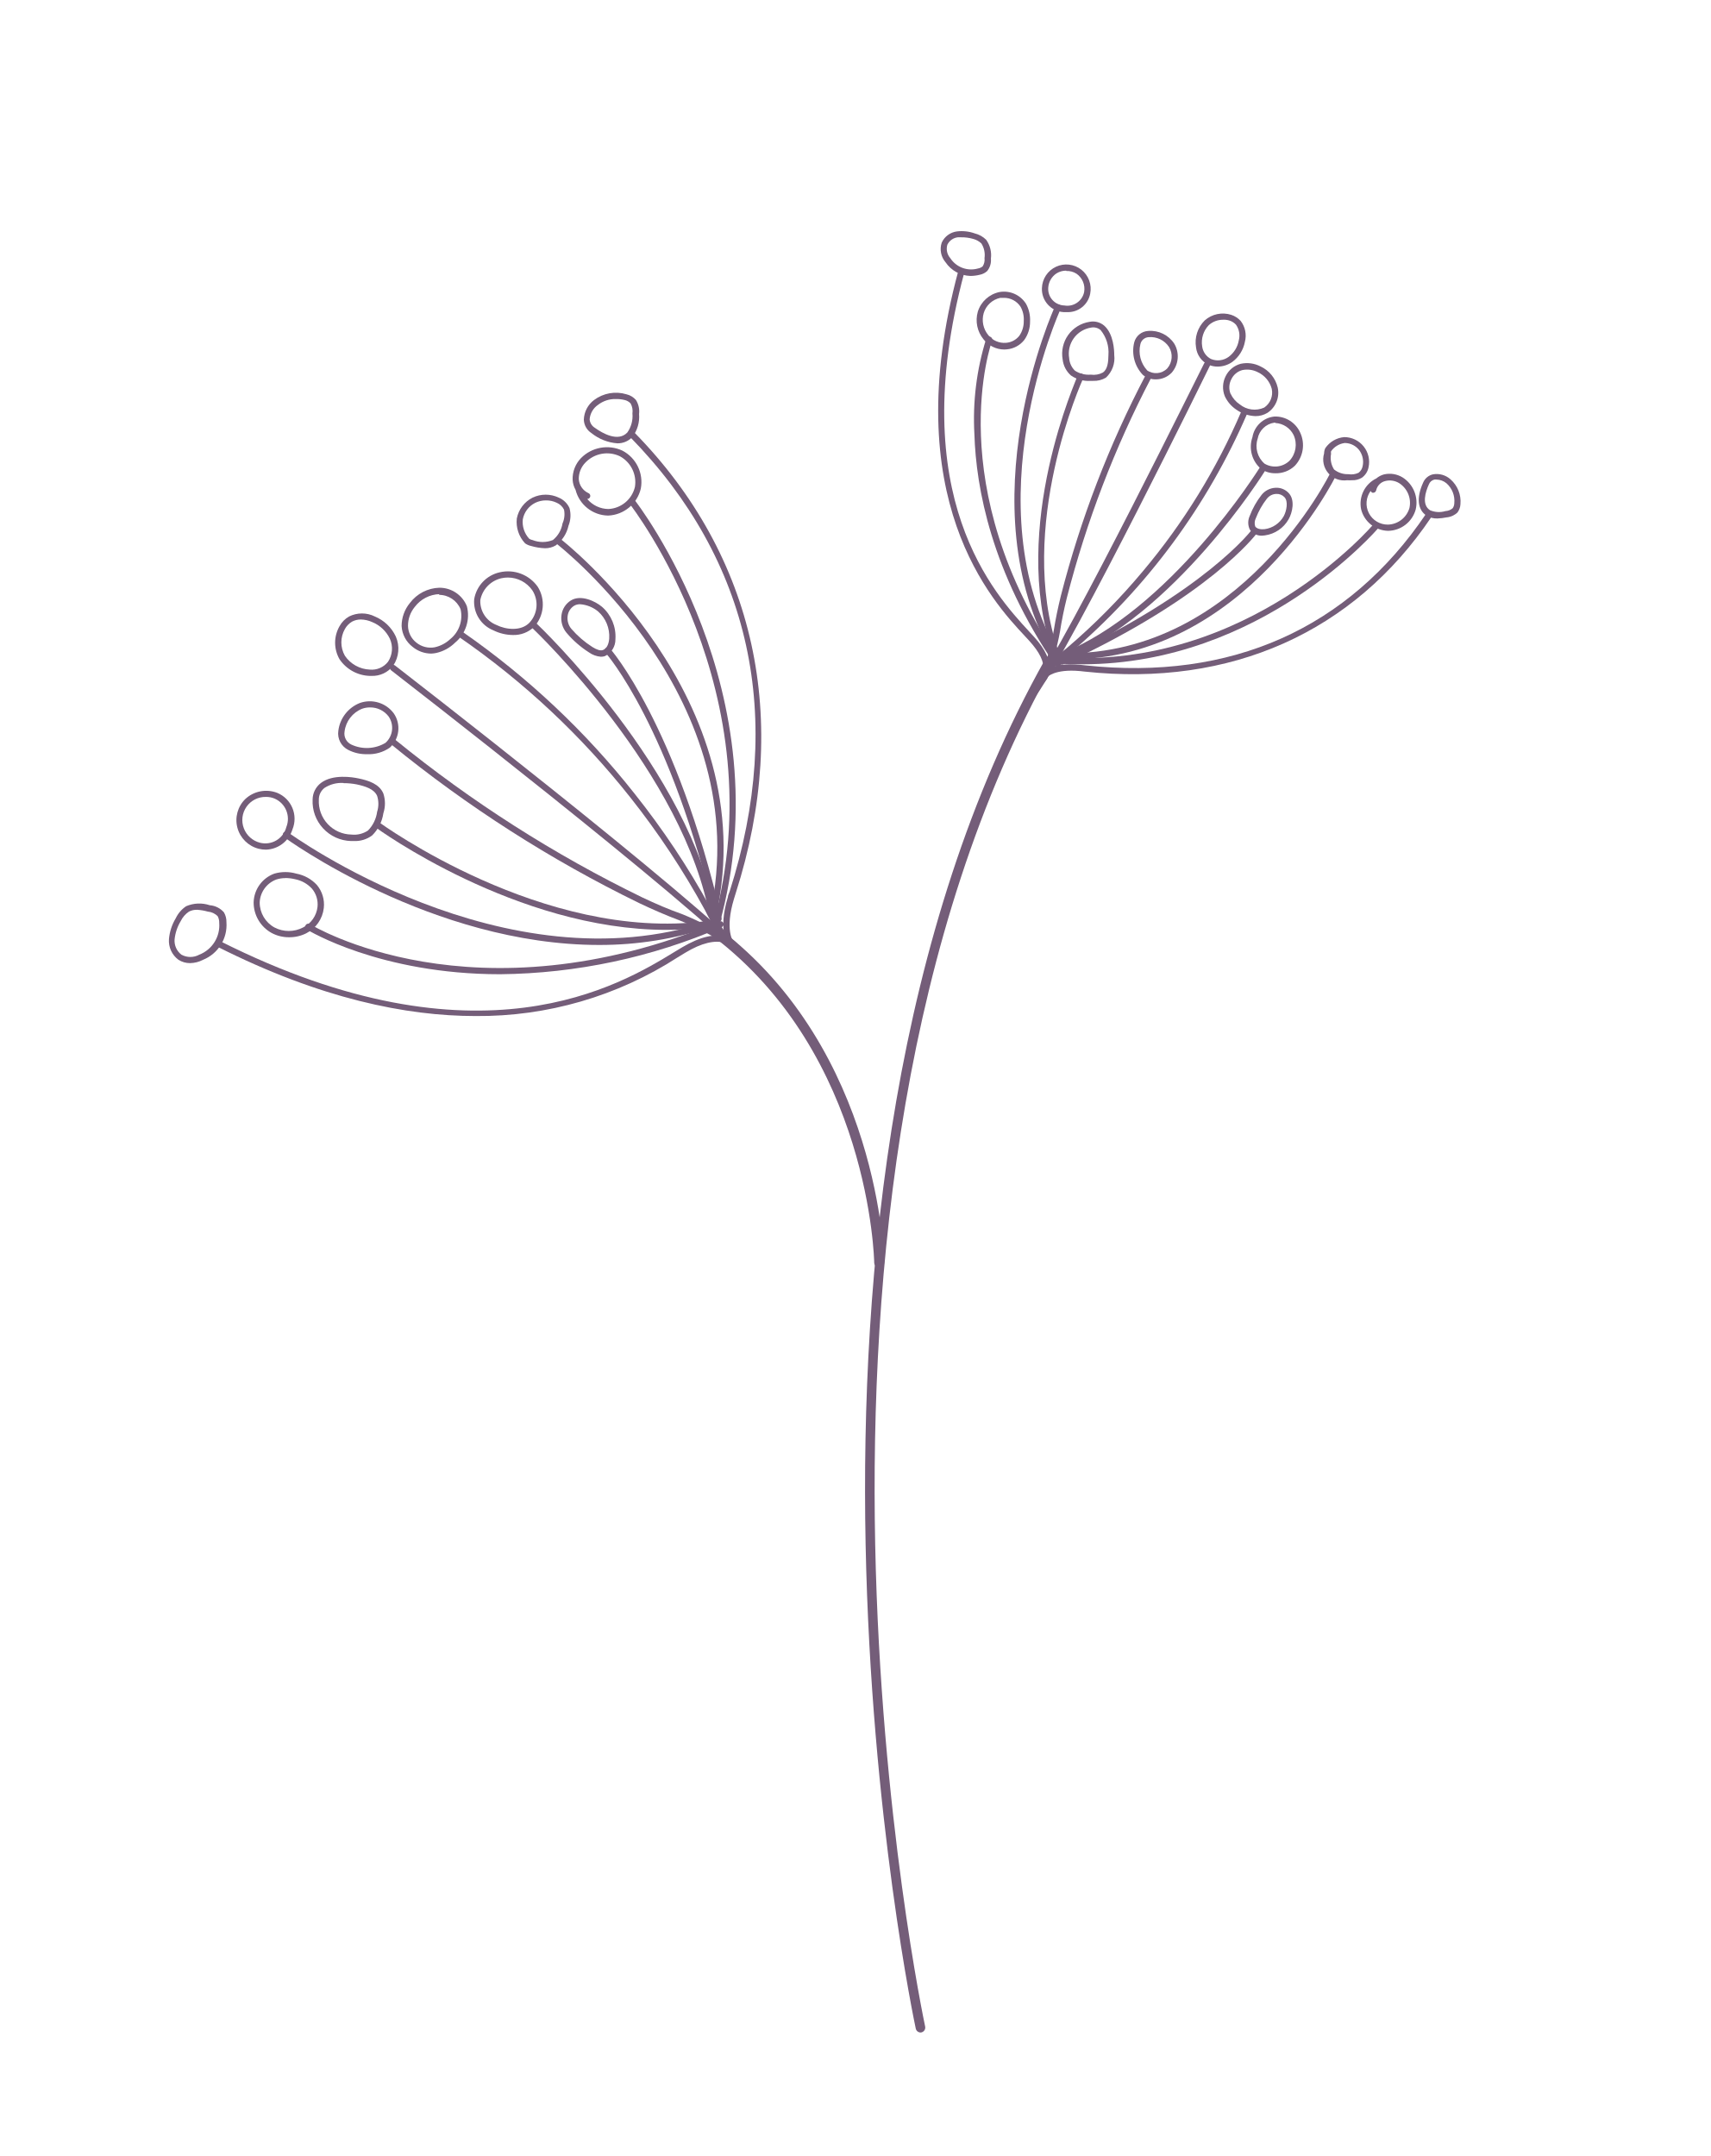
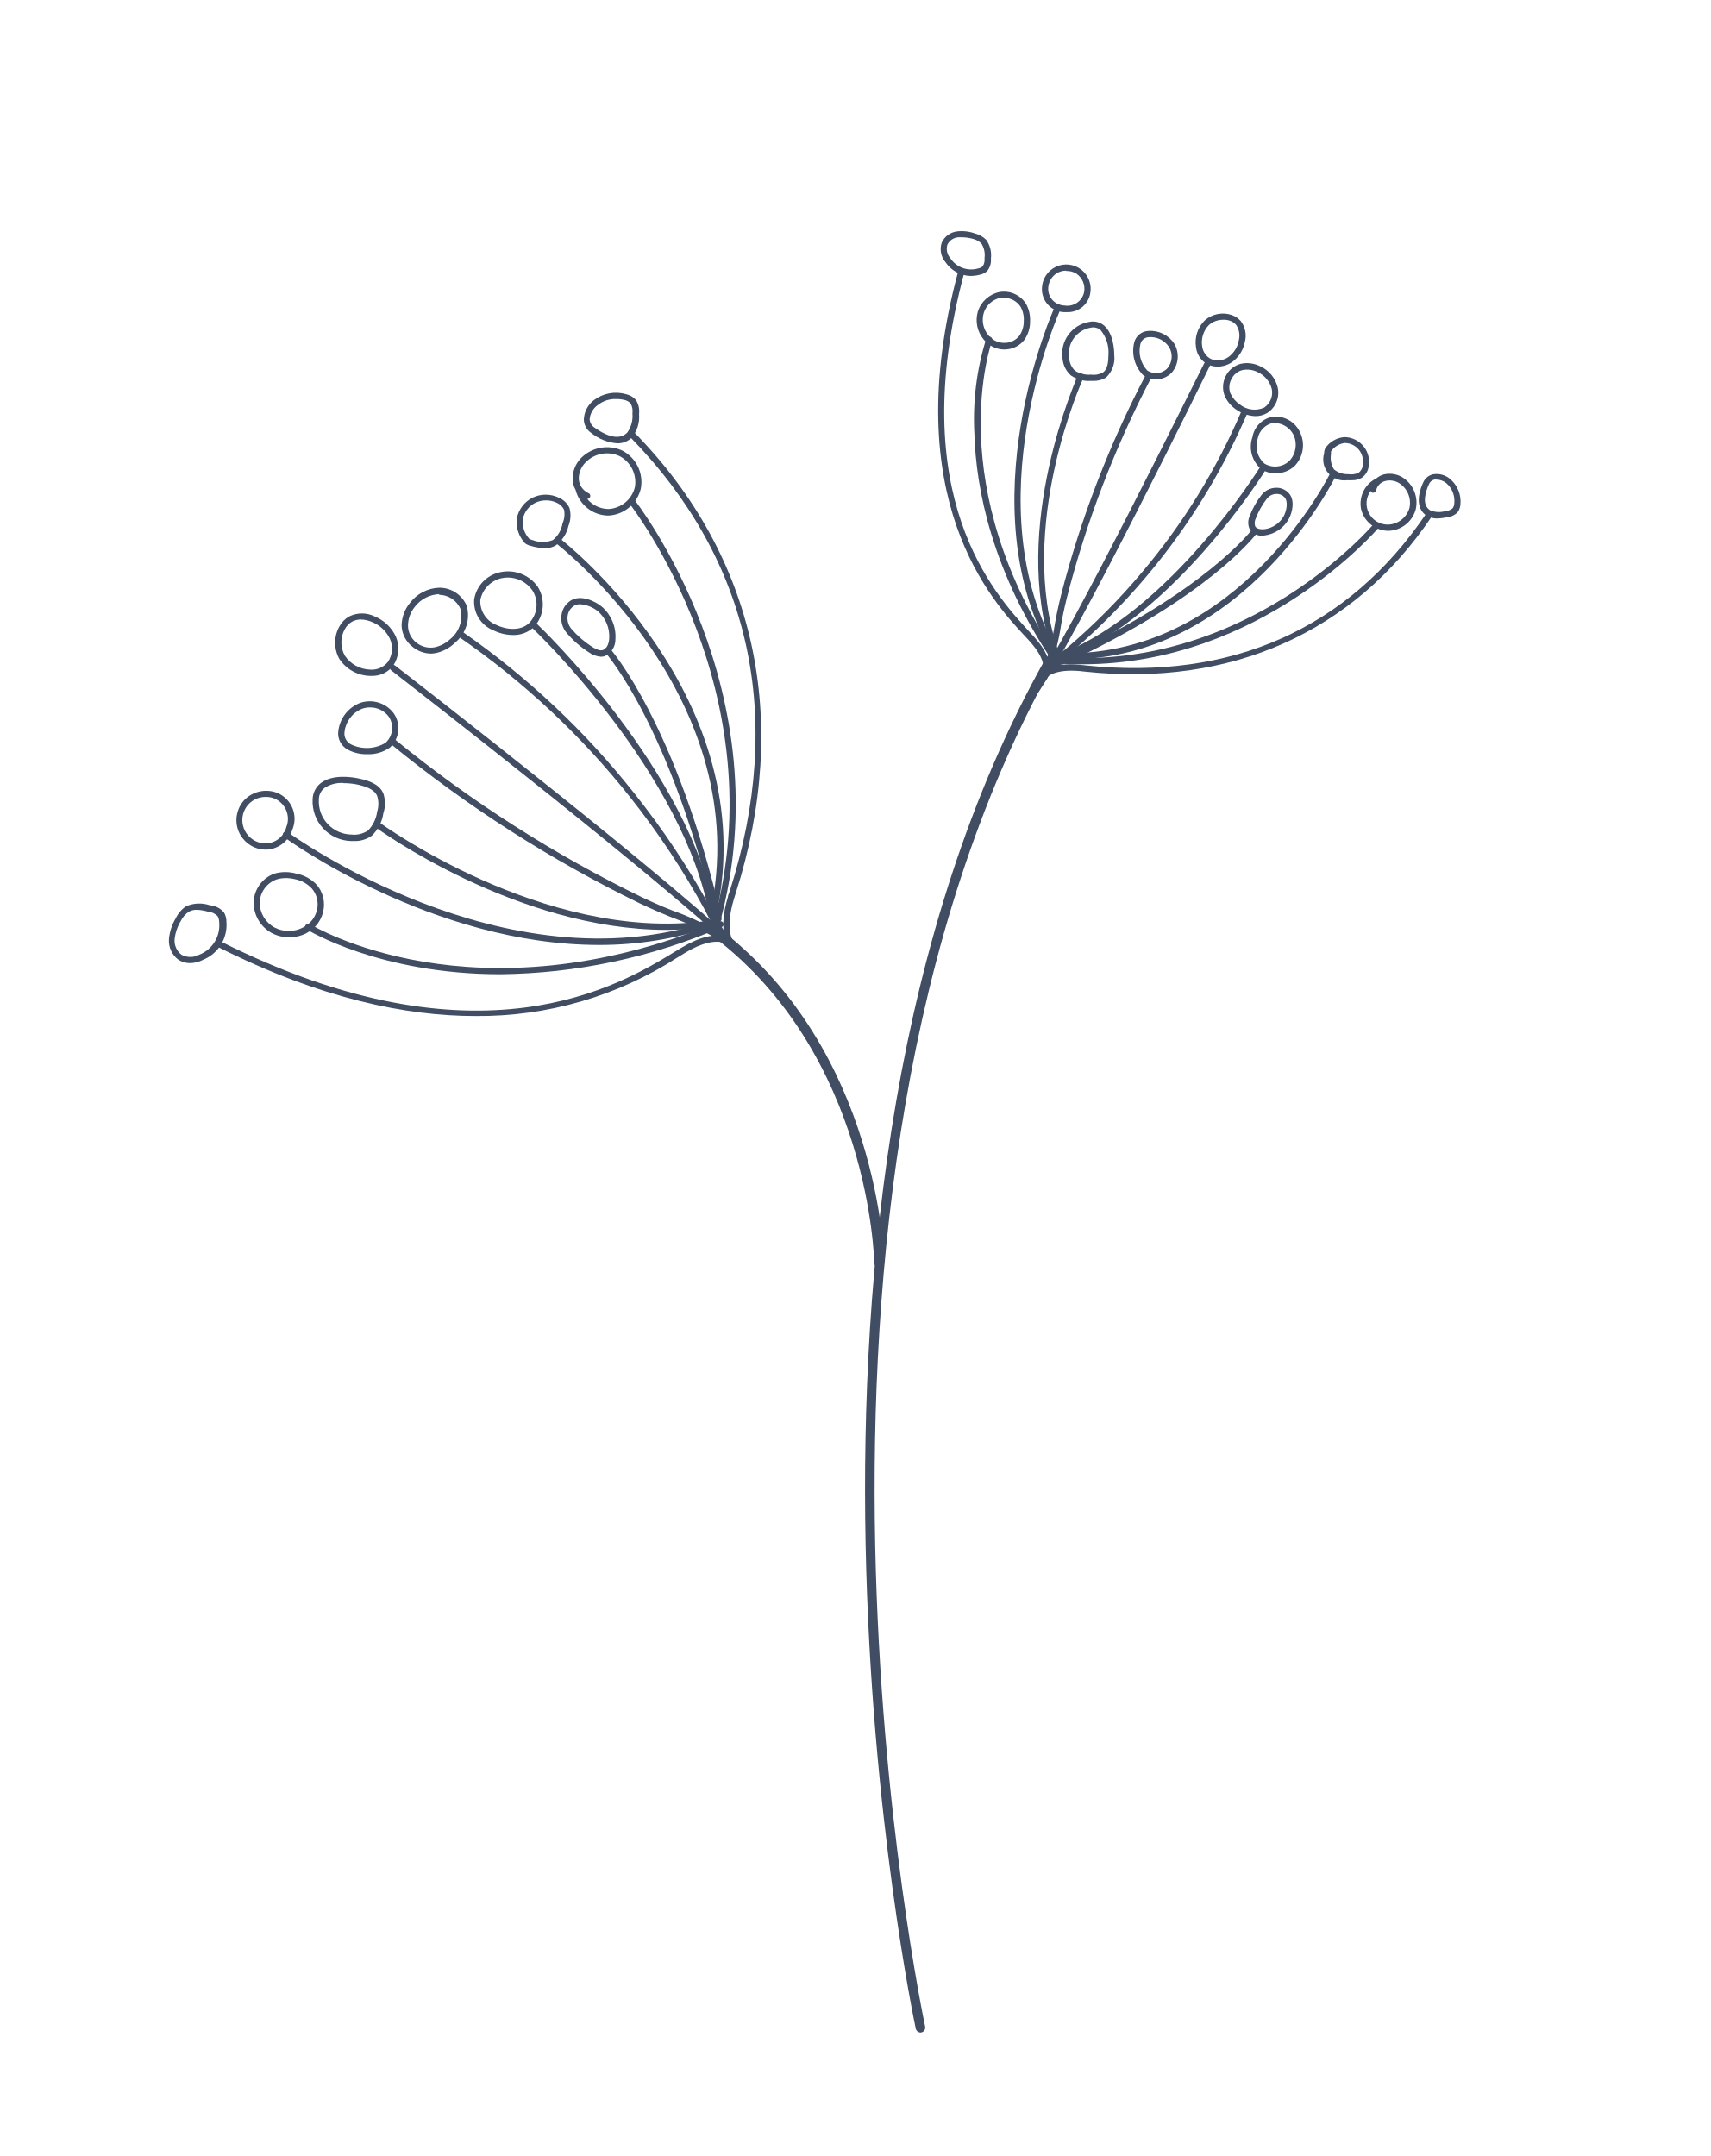
<svg xmlns="http://www.w3.org/2000/svg" id="Camada_1" data-name="Camada 1" viewBox="0 0 206.19 259.94">
  <defs>
-     <style>.cls-1{fill:#745d79;}</style>
+     <style>.cls-1{fill:#414D63;}</style>
  </defs>
  <path class="cls-1" d="M111,245.05a.6.6,0,0,1-.59-.47c-.22-1-21.1-99.66,15.59-165.07a.6.6,0,1,1,1,.59c-36.46,65-15.67,163.24-15.46,164.22a.6.6,0,0,1-.46.72Z" />
  <path class="cls-1" d="M106,152.83a.6.6,0,0,1-.6-.59c0-.25-.5-25-19.45-39.37a.6.6,0,0,1-.12-.84.61.61,0,0,1,.85-.11c19.43,14.77,19.92,40.05,19.92,40.3a.59.59,0,0,1-.59.61Z" />
  <path class="cls-1" d="M88.12,114.18a.37.37,0,0,1-.29-.13c0-.07-1.36-1.67-.07-5.9,0-.18.12-.4.21-.67,6.71-21,2.56-39.9-12-54.79a.37.37,0,0,1,0-.53.38.38,0,0,1,.53,0c14.58,14.88,18.91,34.6,12.2,55.54l-.2.65c-1.16,3.79-.08,5.2-.07,5.21a.38.38,0,0,1-.06.53A.4.4,0,0,1,88.12,114.18Z" />
  <path class="cls-1" d="M57.33,122.5c-8.32,0-18.67-2.08-31.12-8.36a.37.37,0,0,1,.33-.67c31.19,15.7,48.33,5.24,54.78,1.3l.93-.56c2.18-1.29,4-1.7,5.38-1.24a2.78,2.78,0,0,1,1.67,1.42.37.37,0,1,1-.69.29,2.08,2.08,0,0,0-1.24-1c-1.15-.37-2.79,0-4.74,1.18l-.92.56A44.26,44.26,0,0,1,57.33,122.5Z" />
  <path class="cls-1" d="M90.62,116.46a.39.39,0,0,1-.28-.12c-7.13-7.63-42.82-35.24-43.18-35.52a.36.36,0,0,1-.07-.52.37.37,0,0,1,.53-.07c.36.28,36.09,27.92,43.27,35.6a.38.38,0,0,1,0,.53A.35.35,0,0,1,90.62,116.46Z" />
  <path class="cls-1" d="M88.12,114.18a.42.42,0,0,1-.21-.06,32.51,32.51,0,0,0-6-3.16c-1.57-.59-3.19-1.29-4.83-2.07A153.84,153.84,0,0,1,47.14,89.73a.38.38,0,0,1,0-.53.37.37,0,0,1,.53,0,153.08,153.08,0,0,0,29.77,19c1.62.77,3.23,1.46,4.77,2a33.59,33.59,0,0,1,6.15,3.24.38.38,0,0,1-.2.69Z" />
  <path class="cls-1" d="M88.12,114.18a.39.39,0,0,1-.27-.11A19.42,19.42,0,0,1,85,109.74a95.65,95.65,0,0,0-9-13.59A95.56,95.56,0,0,0,55.36,76.81a.38.38,0,0,1,.41-.63A96.57,96.57,0,0,1,76.51,95.69a96.28,96.28,0,0,1,9.11,13.69,18.64,18.64,0,0,0,2.77,4.17.37.37,0,0,1,0,.53A.35.35,0,0,1,88.12,114.18Z" />
  <path class="cls-1" d="M86,111.17a.38.38,0,0,1-.37-.31c-3-17.6-21.24-34.94-21.42-35.11a.38.38,0,1,1,.51-.55c.19.18,18.61,17.68,21.65,35.54a.37.37,0,0,1-.31.43Z" />
  <path class="cls-1" d="M86.68,111.17a.37.37,0,0,1-.37-.29C80.87,87.64,73.09,78.78,73,78.7a.39.39,0,0,1,0-.53.38.38,0,0,1,.53,0c.08.09,8,9.06,13.47,32.52a.37.37,0,0,1-.28.45Z" />
  <path class="cls-1" d="M86,110.63H85.9a.38.38,0,0,1-.29-.44c5.7-25.84-18.3-44.48-18.54-44.66A.37.37,0,0,1,67,65a.37.37,0,0,1,.52-.07c.25.19,24.63,19.11,18.83,45.42A.38.38,0,0,1,86,110.63Z" />
  <path class="cls-1" d="M86.35,111.81l-.1,0a.37.37,0,0,1-.26-.46C93.75,83.63,76.1,61,75.92,60.75a.38.38,0,1,1,.59-.47c.18.23,18.06,23.18,10.2,51.25A.36.36,0,0,1,86.35,111.81Z" />
  <path class="cls-1" d="M80.36,112.11c-18.14,0-34.94-12.25-35.12-12.39a.37.37,0,0,1,.44-.6c.2.14,19.83,14.46,39.4,11.94a.37.37,0,0,1,.42.32.37.37,0,0,1-.32.42A37.26,37.26,0,0,1,80.36,112.11Z" />
  <path class="cls-1" d="M72.25,113.93c-20.16,0-37.75-12.81-38-13a.38.38,0,0,1-.08-.52.38.38,0,0,1,.53-.08c.26.19,26.1,19,50.82,10.72a.37.37,0,0,1,.47.23.38.38,0,0,1-.24.48A42.6,42.6,0,0,1,72.25,113.93Z" />
  <path class="cls-1" d="M60.31,117.46c-14.52,0-23.21-5.32-23.34-5.41a.36.36,0,0,1-.12-.51.37.37,0,0,1,.52-.12c.19.12,19.74,12.06,49.36-.33a.37.37,0,1,1,.29.69A69.06,69.06,0,0,1,60.31,117.46Z" />
  <path class="cls-1" d="M73.3,62.16a4.12,4.12,0,0,1-3.91-3.11,2.74,2.74,0,0,1-.35-1.2,3.58,3.58,0,0,1,1-2.61,4.4,4.4,0,0,1,5-.91,4.27,4.27,0,0,1,2.22,4.58,4.23,4.23,0,0,1-3.92,3.25Zm-2.5-2a3.38,3.38,0,0,0,2.55,1.21,3.46,3.46,0,0,0,3.2-2.66A3.55,3.55,0,0,0,74.72,55a3.61,3.61,0,0,0-4.13.76,2.79,2.79,0,0,0-.81,2,2,2,0,0,0,1.14,1.68.37.37,0,0,1-.12.72Z" />
  <path class="cls-1" d="M74.43,53.45a5.66,5.66,0,0,1-3.13-1.24,2,2,0,0,1-.91-1.62,3.09,3.09,0,0,1,1.23-2.36,4.4,4.4,0,0,1,3.92-.69,2.18,2.18,0,0,1,1.13.68,2.59,2.59,0,0,1,.38,1.69,4,4,0,0,1-.82,2.79h0A2.41,2.41,0,0,1,74.43,53.45Zm-.2-5.34a3.36,3.36,0,0,0-2.14.71,2.33,2.33,0,0,0-1,1.74,1.31,1.31,0,0,0,.6,1c1,.72,2.84,1.74,3.94.59h0a3.43,3.43,0,0,0,.62-2.3,1.92,1.92,0,0,0-.22-1.21,1.42,1.42,0,0,0-.75-.42A4.16,4.16,0,0,0,74.23,48.11Z" />
  <path class="cls-1" d="M65.71,66.1a6.79,6.79,0,0,1-1.7-.28,1.93,1.93,0,0,1-.7-.31,3.78,3.78,0,0,1-1-3A3.58,3.58,0,0,1,64.21,60a3.65,3.65,0,0,1,3.16,0,2.46,2.46,0,0,1,1.29,1.25,3.35,3.35,0,0,1-.12,2.14A4,4,0,0,1,67,65.76,2.49,2.49,0,0,1,65.71,66.1Zm.1-5.77a2.92,2.92,0,0,0-1.27.29,2.8,2.8,0,0,0-1.51,2,3,3,0,0,0,.77,2.33h0a1,1,0,0,0,.4.16,3.32,3.32,0,0,0,2.46,0,3.25,3.25,0,0,0,1.16-2A2.73,2.73,0,0,0,68,61.44a1.76,1.76,0,0,0-.91-.84A2.91,2.91,0,0,0,65.81,60.33Z" />
  <path class="cls-1" d="M72.45,79.18A2.84,2.84,0,0,1,71,78.65a12,12,0,0,1-2.69-2.35,2.74,2.74,0,0,1-.61-2.17,2.44,2.44,0,0,1,1.12-1.73c1.2-.75,2.94.07,3.76.76a4.75,4.75,0,0,1,1.62,3.89,2.21,2.21,0,0,1-1.28,2.06A1.49,1.49,0,0,1,72.45,79.18Zm-2.51-6.33a1.37,1.37,0,0,0-.73.19,1.69,1.69,0,0,0-.77,1.2,2,2,0,0,0,.44,1.57h0A11.55,11.55,0,0,0,71.41,78c.57.36,1,.48,1.28.37.51-.16.73-.85.76-1.39a4,4,0,0,0-1.35-3.27A3.87,3.87,0,0,0,69.94,72.85Z" />
  <path class="cls-1" d="M61.85,76.56A5.4,5.4,0,0,1,59.49,76a3.71,3.71,0,0,1-2.32-3.75A4,4,0,0,1,60.25,69a4.39,4.39,0,0,1,4.58,1.74,4,4,0,0,1-.45,4.85h0A3.52,3.52,0,0,1,61.85,76.56Zm-.61-6.93a3.59,3.59,0,0,0-.81.09,3.36,3.36,0,0,0-2.52,2.62,3.06,3.06,0,0,0,1.92,3c1.2.6,3,.77,4-.26h0a3.19,3.19,0,0,0,.35-3.91A3.6,3.6,0,0,0,61.24,69.63Zm2.87,5.69h0Z" />
  <path class="cls-1" d="M52,78.8A3.54,3.54,0,0,1,49.76,78a3.39,3.39,0,0,1-1.34-2.52,4.37,4.37,0,0,1,1-2.78,4.61,4.61,0,0,1,3.55-1.84h0a3.56,3.56,0,0,1,3.32,2.23,4.3,4.3,0,0,1-1.42,4.39,4.7,4.7,0,0,1-2.25,1.24h0A3.47,3.47,0,0,1,52,78.8Zm1-7.17a3.89,3.89,0,0,0-3,1.55,3.59,3.59,0,0,0-.81,2.29,2.63,2.63,0,0,0,1,2,2.73,2.73,0,0,0,2.22.57h0a4,4,0,0,0,1.89-1,3.59,3.59,0,0,0,1.23-3.59,2.81,2.81,0,0,0-2.62-1.73Z" />
  <path class="cls-1" d="M44.77,81.49h-.2a4.57,4.57,0,0,1-3.63-2,4,4,0,0,1,0-4,3,3,0,0,1,1.14-1.16,3.48,3.48,0,0,1,3.12,0,4.83,4.83,0,0,1,2.52,2.41,3.66,3.66,0,0,1-.31,3.51A3.15,3.15,0,0,1,44.77,81.49Zm-1.26-6.8a2.23,2.23,0,0,0-1.07.26,2.38,2.38,0,0,0-.86.89,3.27,3.27,0,0,0,0,3.22,3.81,3.81,0,0,0,3,1.67,2.49,2.49,0,0,0,2.2-.94h0A2.88,2.88,0,0,0,47,77a4.06,4.06,0,0,0-2.13-2A3.47,3.47,0,0,0,43.51,74.69Z" />
  <path class="cls-1" d="M44.24,90.93A4.72,4.72,0,0,1,42,90.42a2.21,2.21,0,0,1-1.21-2.3,4.15,4.15,0,0,1,2.61-3.37A3.6,3.6,0,0,1,47.47,86,3.16,3.16,0,0,1,47,90.14h0A4.46,4.46,0,0,1,44.24,90.93Zm.36-5.64a2.77,2.77,0,0,0-.94.16,3.4,3.4,0,0,0-2.12,2.76,1.46,1.46,0,0,0,.82,1.56,4.39,4.39,0,0,0,4.12-.21h0a2.43,2.43,0,0,0,.38-3.17A2.77,2.77,0,0,0,44.6,85.29Zm2.12,4.56h0Z" />
  <path class="cls-1" d="M42.69,101.4h-.37a4.77,4.77,0,0,1-4.63-5,2.54,2.54,0,0,1,1-2c1.44-1.1,3.83-.7,4.53-.55,1.21.25,2.52.67,3,1.82a3.8,3.8,0,0,1,0,2.38,4.7,4.7,0,0,1-1.36,2.68A3.43,3.43,0,0,1,42.69,101.4Zm-1.28-7a3.77,3.77,0,0,0-2.28.59,1.77,1.77,0,0,0-.69,1.42,4,4,0,0,0,3.93,4.21h0a3,3,0,0,0,2-.49,4,4,0,0,0,1.1-2.26,3.13,3.13,0,0,0,0-1.91c-.36-.84-1.45-1.17-2.47-1.39A8.34,8.34,0,0,0,41.41,94.42Z" />
  <path class="cls-1" d="M32.07,102.44a3.55,3.55,0,0,1-.89-.11,3.56,3.56,0,0,1-1.6-6,3.69,3.69,0,0,1,3.84-.74A3.38,3.38,0,0,1,35.26,100,3.45,3.45,0,0,1,32.07,102.44Zm0-6.36a2.79,2.79,0,0,0-2.67,3.79,2.83,2.83,0,0,0,1.93,1.73,2.61,2.61,0,0,0,3.19-1.88,2.66,2.66,0,0,0-1.42-3.44h0A2.59,2.59,0,0,0,32.1,96.08Z" />
  <path class="cls-1" d="M34.83,113a4.37,4.37,0,0,1-2.07-.51,4.19,4.19,0,0,1-2.18-3.69,3.8,3.8,0,0,1,2.49-3.47,4.77,4.77,0,0,1,2.66,0,4.51,4.51,0,0,1,2.48,1.37,3.69,3.69,0,0,1,.83,2.77h0a3.91,3.91,0,0,1-2.13,3.06A4.5,4.5,0,0,1,34.83,113Zm-.43-7.13a3.46,3.46,0,0,0-1.09.17,3.09,3.09,0,0,0-2,2.78,3.44,3.44,0,0,0,1.78,3,3.72,3.72,0,0,0,3.45,0,3.15,3.15,0,0,0,1.74-2.47h0a2.94,2.94,0,0,0-.66-2.2A3.74,3.74,0,0,0,35.56,106,4.93,4.93,0,0,0,34.4,105.86Z" />
  <path class="cls-1" d="M22.92,116.12a2.57,2.57,0,0,1-1.4-.4,2.84,2.84,0,0,1-1.15-2.5,5.86,5.86,0,0,1,.82-2.51,3.61,3.61,0,0,1,1.25-1.45,4,4,0,0,1,2.85-.12A2.51,2.51,0,0,1,27,110a2.22,2.22,0,0,1,.3,1.17h0a4.53,4.53,0,0,1-2.82,4.55A3.5,3.5,0,0,1,22.92,116.12Zm.86-6.43a2,2,0,0,0-1,.22,2.9,2.9,0,0,0-1,1.16,5.31,5.31,0,0,0-.73,2.18,2.12,2.12,0,0,0,.82,1.85,2.24,2.24,0,0,0,2.16,0,3.79,3.79,0,0,0,2.4-3.84h0a1.61,1.61,0,0,0-.18-.79,1.86,1.86,0,0,0-1.19-.56A6.09,6.09,0,0,0,23.78,109.69Z" />
  <path class="cls-1" d="M125.89,81.76a.38.38,0,0,1-.3-.6c0-.06,1.13-1.38,4.71-1l.55.06c17.56,1.89,31.77-4.44,41.11-18.31a.37.37,0,1,1,.62.42c-9.36,13.91-24.22,20.53-41.81,18.64l-.54-.06c-3.12-.29-4,.75-4,.76A.37.37,0,0,1,125.89,81.76Z" />
  <path class="cls-1" d="M125.46,82.54a.37.37,0,0,1-.31-.17.36.36,0,0,1,.09-.51,1.57,1.57,0,0,0,.56-1.09c.1-1-.48-2.15-1.68-3.48l-.58-.63c-3.82-4.09-15.42-16.51-8-44a.37.37,0,0,1,.46-.26.37.37,0,0,1,.26.46C109,59.94,120,71.71,124.09,76.15l.59.64c1.38,1.52,2,2.9,1.86,4.09a2.27,2.27,0,0,1-.87,1.59A.35.35,0,0,1,125.46,82.54Z" />
  <path class="cls-1" d="M124.5,84.1a.33.33,0,0,1-.21-.07.37.37,0,0,1-.09-.52c4.84-6.85,20.79-39.41,21-39.74a.37.37,0,0,1,.5-.17.38.38,0,0,1,.17.5c-.16.33-16.13,32.94-21,39.84A.38.38,0,0,1,124.5,84.1Z" />
  <path class="cls-1" d="M125.89,81.76l-.14,0a.38.38,0,0,1-.21-.49A25.14,25.14,0,0,0,127.05,76c.21-1.33.5-2.72.85-4.15A122.87,122.87,0,0,1,138.14,45.2a.37.37,0,0,1,.51-.15.37.37,0,0,1,.14.51,123.5,123.5,0,0,0-10.16,26.5c-.35,1.4-.63,2.78-.83,4.08a26.54,26.54,0,0,1-1.56,5.38A.38.38,0,0,1,125.89,81.76Z" />
  <path class="cls-1" d="M125.89,81.76a.36.36,0,0,1-.22-.07.37.37,0,0,1-.09-.52,15.64,15.64,0,0,1,3-3,76.93,76.93,0,0,0,9.23-9.32,76.91,76.91,0,0,0,11.87-19.29.39.39,0,0,1,.49-.21.38.38,0,0,1,.21.49A79.11,79.11,0,0,1,129,78.76a15.06,15.06,0,0,0-2.82,2.84A.37.37,0,0,1,125.89,81.76Z" />
  <path class="cls-1" d="M127.91,79.59a.38.38,0,0,1-.35-.24.37.37,0,0,1,.22-.48c13.34-5.21,24-22.35,24.12-22.52a.39.39,0,0,1,.52-.13.37.37,0,0,1,.12.52c-.11.17-10.91,17.53-24.49,22.83A.34.34,0,0,1,127.91,79.59Z" />
  <path class="cls-1" d="M128,80.14a.38.38,0,0,1-.34-.22.37.37,0,0,1,.19-.49C145.29,71.37,151,63.84,151,63.76a.37.37,0,0,1,.52-.07.36.36,0,0,1,.08.52c-.23.31-5.85,7.76-23.44,15.9A.41.41,0,0,1,128,80.14Z" />
  <path class="cls-1" d="M128.77,79.51h-.44a.39.39,0,0,1-.37-.38.38.38,0,0,1,.38-.37h0c21.17.27,32-21.58,32.08-21.8a.38.38,0,1,1,.68.33C161,57.51,150.17,79.51,128.77,79.51Z" />
  <path class="cls-1" d="M130.48,80.09c-1,0-2,0-3-.1a.38.38,0,0,1-.35-.4.37.37,0,0,1,.4-.35c23,1.62,38-15.92,38.12-16.1a.38.38,0,0,1,.53,0,.37.37,0,0,1,0,.53C166.05,63.79,152.16,80.09,130.48,80.09Z" />
  <path class="cls-1" d="M127.27,79a.37.37,0,0,1-.35-.26c-5.24-15.25,3-33.27,3-33.45a.38.38,0,1,1,.68.32c-.08.17-8.15,17.92-3,32.89a.38.38,0,0,1-.23.48Z" />
  <path class="cls-1" d="M127.36,79.45a.37.37,0,0,1-.32-.19c-10.7-18.42.06-42.12.17-42.36a.36.36,0,0,1,.49-.18.38.38,0,0,1,.19.5c-.11.23-10.7,23.58-.2,41.66a.39.39,0,0,1-.14.52A.41.41,0,0,1,127.36,79.45Z" />
  <path class="cls-1" d="M127.56,80.4a.38.38,0,0,1-.31-.16c-7.71-11.29-9.57-21.39-9.77-27.88a32.49,32.49,0,0,1,1.43-11.54.37.37,0,0,1,.7.26c-.06.17-6.27,17.46,8.26,38.73a.38.38,0,0,1-.1.52A.35.35,0,0,1,127.56,80.4Z" />
  <path class="cls-1" d="M167.36,64h0a3.43,3.43,0,0,1-3.26-2.61,3.39,3.39,0,0,1,1.84-3.71,2.35,2.35,0,0,1,.91-.48,3,3,0,0,1,2.27.37,3.6,3.6,0,0,1,1.56,3.88A3.51,3.51,0,0,1,167.36,64Zm-2.1-4.82a2.55,2.55,0,0,0,2.09,4.07h0a2.78,2.78,0,0,0,2.58-2,2.83,2.83,0,0,0-1.24-3A2.18,2.18,0,0,0,167,58a1.48,1.48,0,0,0-1.08,1.11.38.38,0,0,1-.44.3A.38.38,0,0,1,165.26,59.21Z" />
  <path class="cls-1" d="M173.3,62.51a2.41,2.41,0,0,1-1.28-.32h0c-1.11-.7-1.27-2.18-.44-4a1.69,1.69,0,0,1,1.18-1,2.5,2.5,0,0,1,2.12.6,3.56,3.56,0,0,1,1.2,3,1.82,1.82,0,0,1-.36,1,2.2,2.2,0,0,1-1.32.59A6.85,6.85,0,0,1,173.3,62.51Zm-.1-4.69a1.09,1.09,0,0,0-.26,0,.94.94,0,0,0-.67.59c-.4.88-.9,2.45.15,3.11h0a2.72,2.72,0,0,0,1.85.1,1.48,1.48,0,0,0,.87-.34,1.1,1.1,0,0,0,.2-.62,2.83,2.83,0,0,0-.94-2.39A1.94,1.94,0,0,0,173.2,57.82Z" />
  <path class="cls-1" d="M163,57.9a5,5,0,0,1-.58,0,2.53,2.53,0,0,1-2.78-3.23,1.57,1.57,0,0,1,.14-.63,3.09,3.09,0,0,1,2.29-1.34A3,3,0,0,1,165,56.34a2,2,0,0,1-.81,1.26A2.11,2.11,0,0,1,163,57.9Zm-.87-4.49h0a2.39,2.39,0,0,0-1.65,1h0a.87.87,0,0,0,0,.31,2.61,2.61,0,0,0,.36,1.88,2.59,2.59,0,0,0,1.73.57A2.08,2.08,0,0,0,163.8,57a1.32,1.32,0,0,0,.49-.8,2.38,2.38,0,0,0-.41-1.92A2.22,2.22,0,0,0,162.17,53.41Zm-2,.77h0Z" />
  <path class="cls-1" d="M152.2,64.58a1.69,1.69,0,0,1-1.52-.74,1.93,1.93,0,0,1,0-1.65,9.66,9.66,0,0,1,1.42-2.52h0a2.27,2.27,0,0,1,1.67-.86,2,2,0,0,1,1.59.62c.82.85.45,2.4,0,3.18a3.89,3.89,0,0,1-2.86,1.94A2.13,2.13,0,0,1,152.2,64.58Zm.54-4.45a9.14,9.14,0,0,0-1.32,2.33,1.33,1.33,0,0,0-.09,1c.18.31.7.39,1.14.34a3.12,3.12,0,0,0,2.3-1.56c.35-.64.57-1.8.09-2.3a1.26,1.26,0,0,0-1-.39,1.48,1.48,0,0,0-1.11.57Z" />
  <path class="cls-1" d="M153.76,57.06a3,3,0,0,1-1.68-.49A3.51,3.51,0,0,1,151,52.71a3,3,0,0,1,2.64-2.49,3.28,3.28,0,0,1,3.12,1.94,3.6,3.6,0,0,1-.65,4A3.27,3.27,0,0,1,153.76,57.06Zm0-6.1h-.13a2.39,2.39,0,0,0-2,1.94,2.81,2.81,0,0,0,.83,3h0a2.5,2.5,0,0,0,3-.34,2.82,2.82,0,0,0,.5-3.12A2.61,2.61,0,0,0,153.77,51Z" />
  <path class="cls-1" d="M151.37,50.17a4.24,4.24,0,0,1-2.34-.8,3.93,3.93,0,0,1-1.36-1.6h0a2.91,2.91,0,0,1,.1-2.41,2.83,2.83,0,0,1,1.82-1.5,3.56,3.56,0,0,1,2.39.32,3.75,3.75,0,0,1,2.07,2.55,2.9,2.9,0,0,1-1.25,3.05A2.75,2.75,0,0,1,151.37,50.17Zm-3-2.7a3.11,3.11,0,0,0,1.11,1.29,2.82,2.82,0,0,0,2.94.38,2.18,2.18,0,0,0,.91-2.26,3.07,3.07,0,0,0-1.67-2,2.81,2.81,0,0,0-1.88-.26,2.05,2.05,0,0,0-1.32,1.1,2.1,2.1,0,0,0-.09,1.78Z" />
  <path class="cls-1" d="M146.8,44.2a2.79,2.79,0,0,1-1.11-.23,2.64,2.64,0,0,1-1.49-2.09,3.72,3.72,0,0,1,1.05-3.25,3.3,3.3,0,0,1,3.2-.67,2.64,2.64,0,0,1,1.13.73,2.91,2.91,0,0,1,.51,2.53,3.93,3.93,0,0,1-1.52,2.42A3.12,3.12,0,0,1,146.8,44.2Zm.64-5.65a2.56,2.56,0,0,0-1.69.64,3,3,0,0,0-.81,2.57A2,2,0,0,0,146,43.28h0a2.19,2.19,0,0,0,2.14-.26,3.16,3.16,0,0,0,1.22-2,2.27,2.27,0,0,0-.34-1.87,1.79,1.79,0,0,0-.81-.51A2.19,2.19,0,0,0,147.44,38.55Z" />
  <path class="cls-1" d="M139.35,45.74a2.41,2.41,0,0,1-1.55-.53h0a4.21,4.21,0,0,1-1.05-3.94,1.85,1.85,0,0,1,1.68-1.37,3.43,3.43,0,0,1,3.15,1.54,3,3,0,0,1-.31,3.49A2.65,2.65,0,0,1,139.35,45.74Zm-1.08-1.11a1.89,1.89,0,0,0,2.46-.21,2.2,2.2,0,0,0,.21-2.59,2.66,2.66,0,0,0-2.45-1.18,1.08,1.08,0,0,0-1,.85,3.45,3.45,0,0,0,.8,3.13Z" />
  <path class="cls-1" d="M131.8,45.92h-.31a3.73,3.73,0,0,1-2.37-.65,3,3,0,0,1-1-1.93h0a3.9,3.9,0,0,1,3.25-4.54,2.09,2.09,0,0,1,1.77.47c1.12,1,1.2,2.95,1.2,3.53a3.19,3.19,0,0,1-1,2.73A2.76,2.76,0,0,1,131.8,45.92Zm-2.89-2.68a2.32,2.32,0,0,0,.69,1.45,3.07,3.07,0,0,0,1.91.48,2.39,2.39,0,0,0,1.47-.26c.57-.4.65-1.29.66-2.11a4.24,4.24,0,0,0-.94-3,1.36,1.36,0,0,0-1.17-.3,3.18,3.18,0,0,0-2.62,3.7Z" />
  <path class="cls-1" d="M128.61,37.63a2.55,2.55,0,0,1-.39,0,2.78,2.78,0,0,1-2.6-2.9,2.94,2.94,0,1,1,5.82.68h0A2.73,2.73,0,0,1,128.61,37.63Zm-.06-5a2.2,2.2,0,0,0-1.17.33,2.24,2.24,0,0,0-1,1.74,2,2,0,0,0,1.94,2.13,2.07,2.07,0,0,0,2.39-1.62h0a2.22,2.22,0,0,0-.92-2.21A2.14,2.14,0,0,0,128.55,32.67Z" />
  <path class="cls-1" d="M121.09,42.14a3.21,3.21,0,0,1-2.51-1.23,3.66,3.66,0,0,1-.69-3.33,3.47,3.47,0,0,1,2.61-2.37,3.14,3.14,0,0,1,3.21,1.43,4,4,0,0,1,.48,2.13,3.74,3.74,0,0,1-.7,2.22,3,3,0,0,1-2.1,1.13h0Zm.27-.39h0ZM121,35.91a2.71,2.71,0,0,0-.4,0,2.68,2.68,0,0,0-2,1.84,2.9,2.9,0,0,0,.55,2.65,2.47,2.47,0,0,0,2.16.93h0a2.24,2.24,0,0,0,1.58-.84,3,3,0,0,0,.54-1.78,3.13,3.13,0,0,0-.38-1.72A2.37,2.37,0,0,0,121,35.91Z" />
  <path class="cls-1" d="M117,33.27a3.76,3.76,0,0,1-3-1.65,2.45,2.45,0,0,1-.46-2.37,2.35,2.35,0,0,1,1.84-1.35,4.73,4.73,0,0,1,2.14.24,2.94,2.94,0,0,1,1.38.77,3.2,3.2,0,0,1,.57,2.27,2.07,2.07,0,0,1-.45,1.5,1.86,1.86,0,0,1-.91.45h0A4.71,4.71,0,0,1,117,33.27Zm1-.51h0Zm-2.11-4.15-.41,0a1.61,1.61,0,0,0-1.26.89,1.71,1.71,0,0,0,.35,1.62,3,3,0,0,0,3.34,1.25,1.25,1.25,0,0,0,.56-.25,1.48,1.48,0,0,0,.23-1,2.62,2.62,0,0,0-.38-1.77,2.27,2.27,0,0,0-1-.55A4.92,4.92,0,0,0,115.89,28.61Z" />
</svg>
